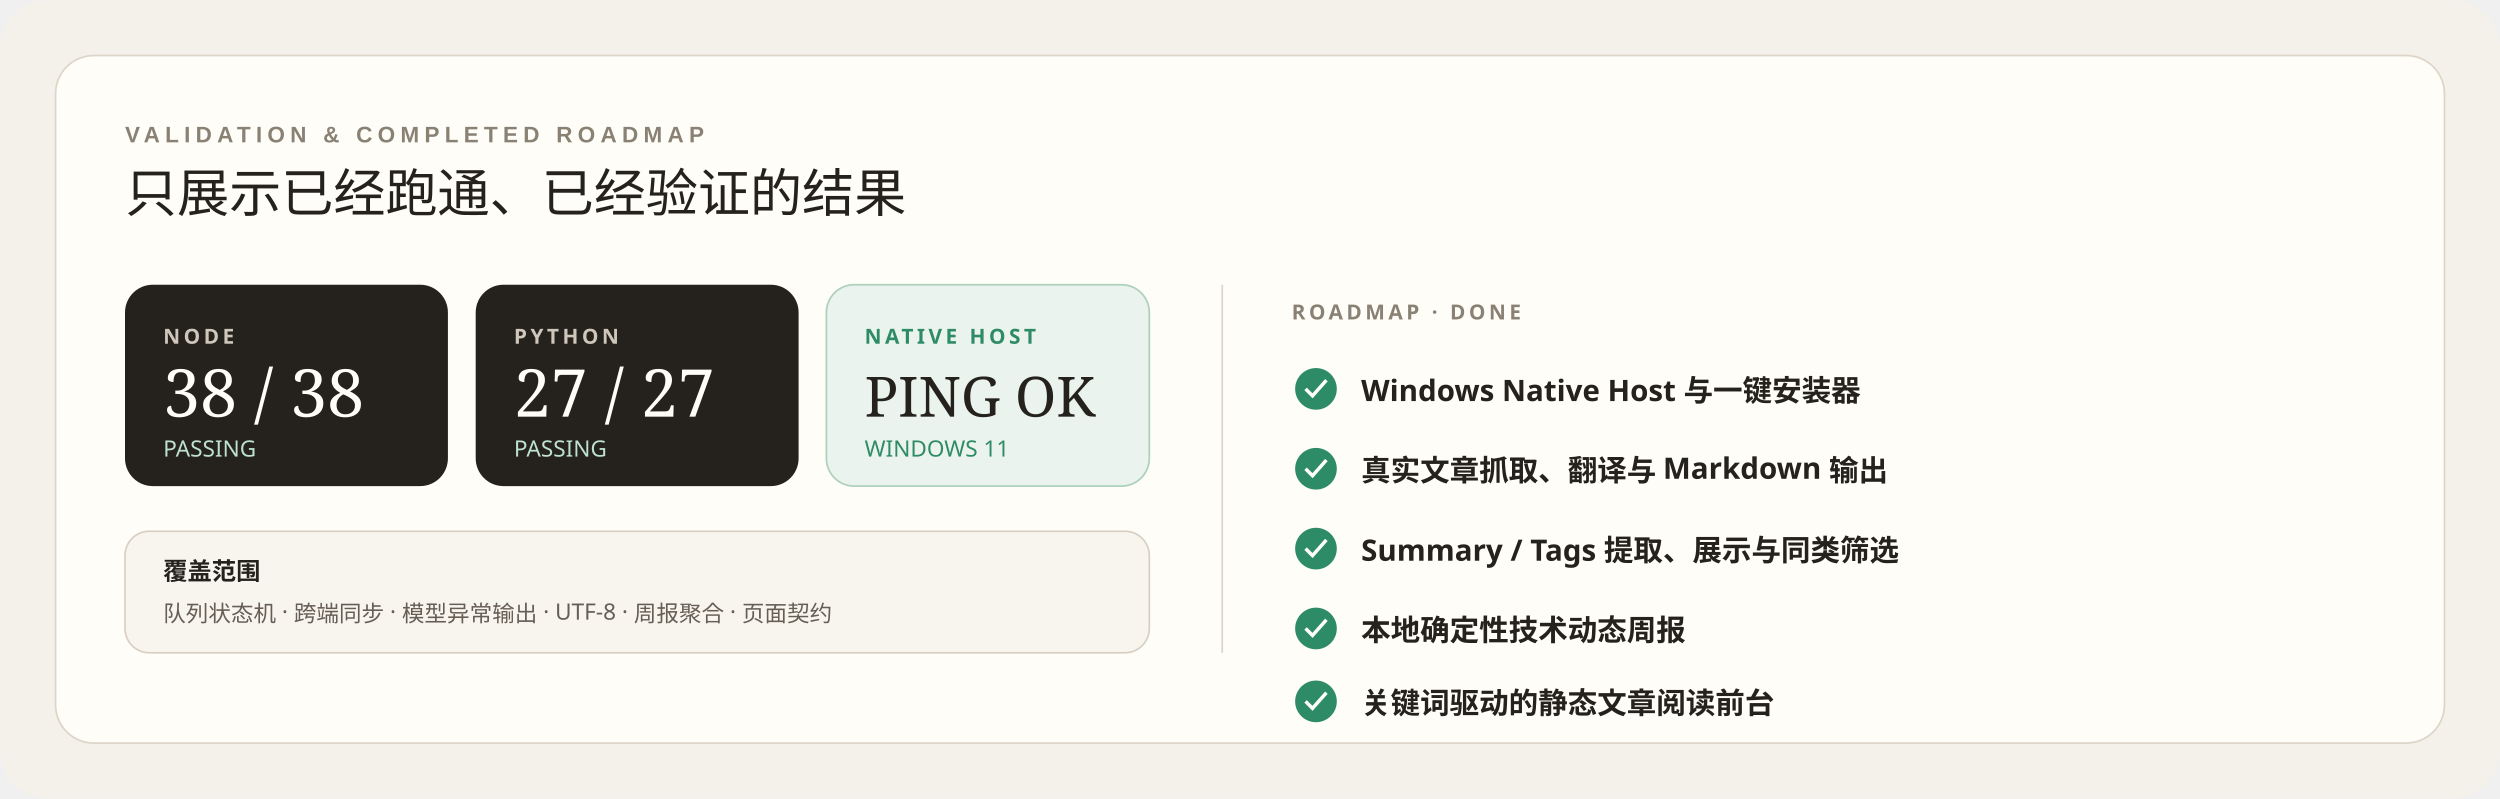
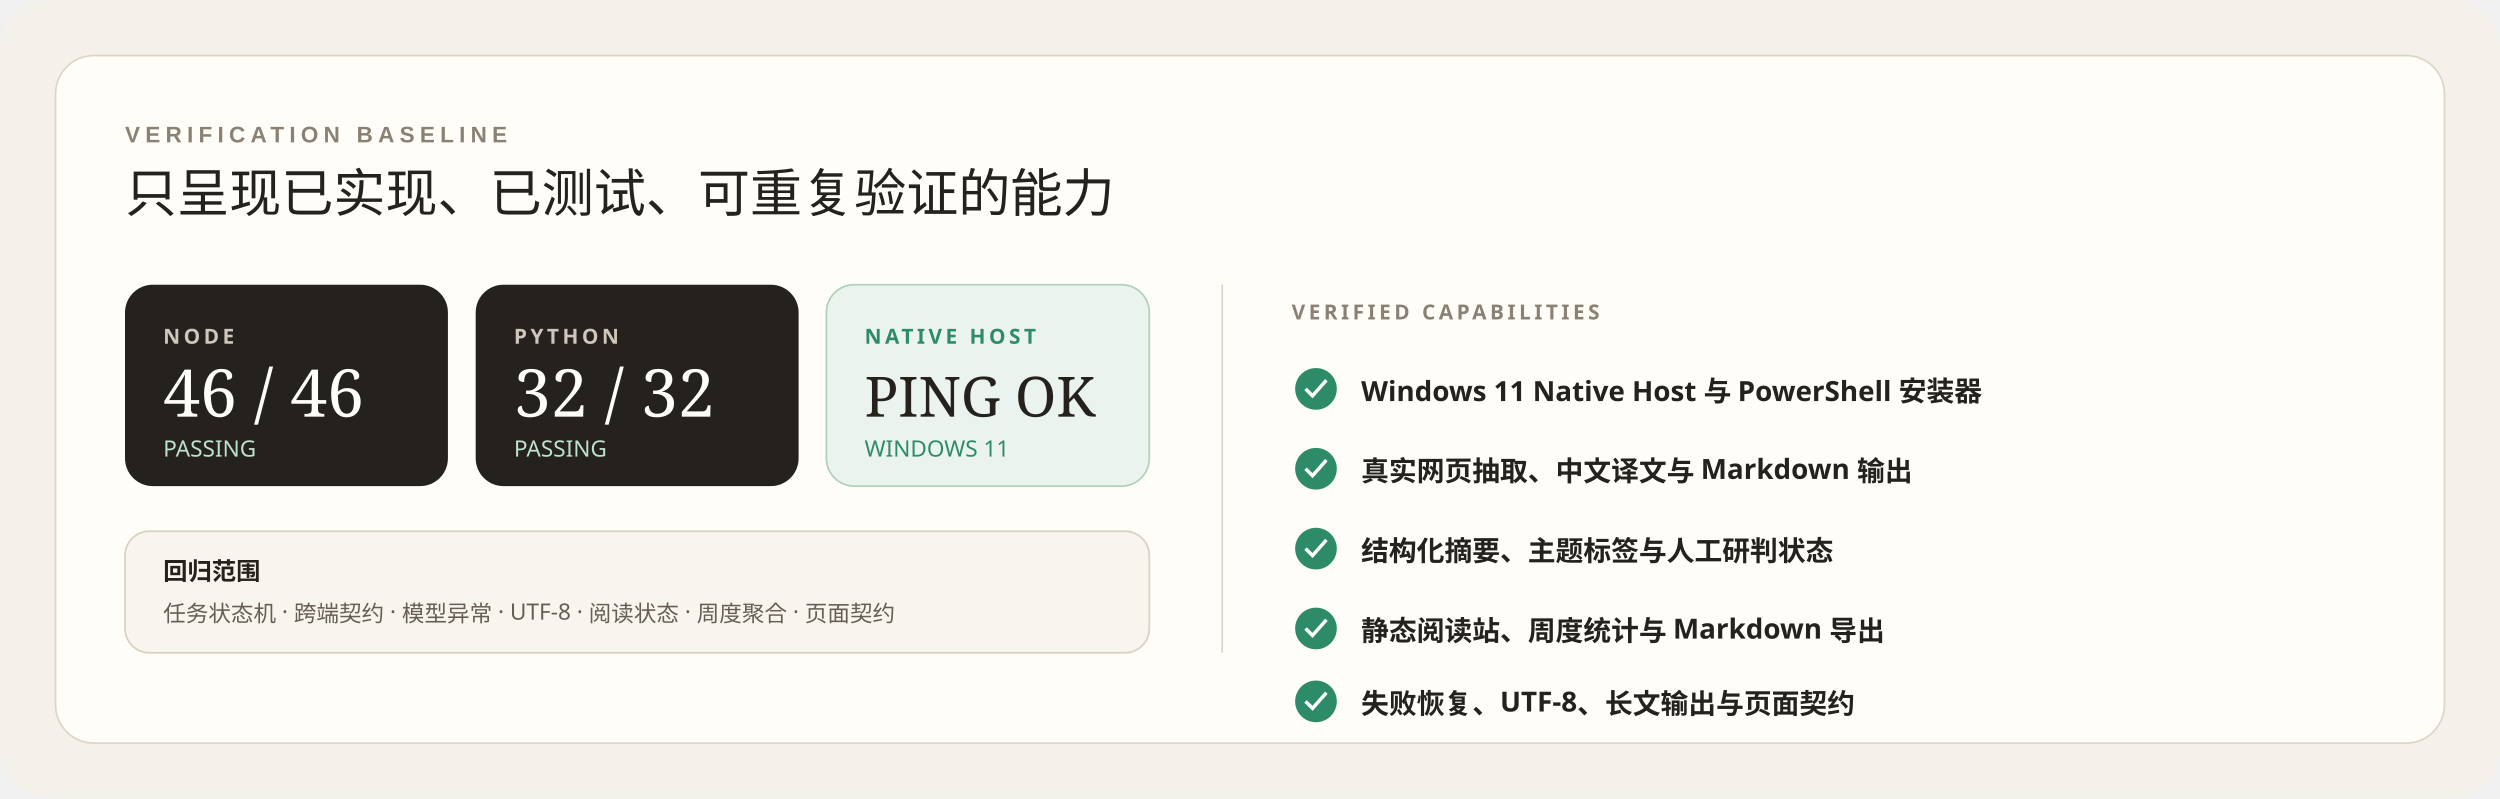
<svg xmlns="http://www.w3.org/2000/svg" width="1440" height="460" viewBox="0 0 1440 460" fill="none">
  <rect width="1440" height="460" rx="28" fill="#F4F1EA" />
  <rect x="32" y="32" width="1376" height="396" rx="22" fill="#FFFDF8" stroke="#DDD5C8" />
-   <text x="72" y="82" fill="#8A8175" font-family="Segoe UI, Arial, sans-serif" font-size="13" font-weight="700" letter-spacing="3">VALIDATION &amp; COMPLETED ROADMAP</text>
-   <text x="72" y="122" fill="#25221E" font-family="Georgia, Microsoft YaHei, serif" font-size="30">只展示已经跑通、已经验证的结果</text>
+   <text x="72" y="82" fill="#8A8175" font-family="Segoe UI, Arial, sans-serif" font-size="13" font-weight="700" letter-spacing="3">VERIFICATION BASELINE</text>
+   <text x="72" y="122" fill="#25221E" font-family="Georgia, Microsoft YaHei, serif" font-size="30">只呈现已实现、已测试、可重复验证的能力</text>
  <g font-family="Segoe UI, PingFang SC, Microsoft YaHei, sans-serif">
    <g transform="translate(72 164)">
      <rect width="186" height="116" rx="16" fill="#25221E" />
      <text x="22" y="34" fill="#CFC7BC" font-size="12" font-weight="700" letter-spacing="2">NODE</text>
-       <text x="22" y="76" fill="#FFFDF8" font-family="Georgia, serif" font-size="38">38 / 38</text>
+       <text x="22" y="76" fill="#FFFDF8" font-family="Georgia, serif" font-size="38">46 / 46</text>
      <text x="22" y="99" fill="#BEE2CB" font-size="13">PASSING</text>
    </g>
    <g transform="translate(274 164)">
      <rect width="186" height="116" rx="16" fill="#25221E" />
      <text x="22" y="34" fill="#CFC7BC" font-size="12" font-weight="700" letter-spacing="2">PYTHON</text>
-       <text x="22" y="76" fill="#FFFDF8" font-family="Georgia, serif" font-size="38">27 / 27</text>
+       <text x="22" y="76" fill="#FFFDF8" font-family="Georgia, serif" font-size="38">32 / 32</text>
      <text x="22" y="99" fill="#BEE2CB" font-size="13">PASSING</text>
    </g>
    <g transform="translate(476 164)">
      <rect width="186" height="116" rx="16" fill="#EAF3ED" stroke="#AED0BC" />
      <text x="22" y="34" fill="#2E8B67" font-size="12" font-weight="700" letter-spacing="2">NATIVE HOST</text>
      <text x="22" y="76" fill="#25221E" font-family="Georgia, serif" font-size="32">PING OK</text>
      <text x="22" y="99" fill="#2E8B67" font-size="13">WINDOWS 11</text>
    </g>
    <line x1="704" y1="164" x2="704" y2="376" stroke="#DDD5C8" />
-     <text x="744" y="184" fill="#8A8175" font-size="12" font-weight="700" letter-spacing="2">ROADMAP · DONE</text>
-     <g fill="#25221E" font-size="17" font-weight="600">
+     <text x="744" y="184" fill="#8A8175" font-size="12" font-weight="700" letter-spacing="2">VERIFIED CAPABILITIES</text>
+     <g fill="#25221E" font-size="16" font-weight="600">
      <circle cx="758" cy="224" r="12" fill="#2E8B67" />
      <path d="M752 224L756 228L764 219" stroke="white" stroke-width="2" fill="none" />
-       <text x="784" y="231">Windows Native Host 与一键安装器</text>
+       <text x="784" y="231">Windows 11 Native Host 与 PowerShell 安装器</text>
      <circle cx="758" cy="270" r="12" fill="#2E8B67" />
      <path d="M752 270L756 274L764 265" stroke="white" stroke-width="2" fill="none" />
-       <text x="784" y="277">真实文章抓取、翻译与 Markdown 输出</text>
+       <text x="784" y="277">真实网页抽取、中文译文与 Markdown 输出</text>
      <circle cx="758" cy="316" r="12" fill="#2E8B67" />
      <path d="M752 316L756 320L764 311" stroke="white" stroke-width="2" fill="none" />
-       <text x="784" y="323">Summary / Tags 提取、展示与同类筛选</text>
+       <text x="784" y="323">结构化摘要、主题标签与人工研判状态</text>
      <circle cx="758" cy="362" r="12" fill="#2E8B67" />
      <path d="M752 362L756 366L764 357" stroke="white" stroke-width="2" fill="none" />
-       <text x="784" y="369">本地确定性技术动态周报</text>
+       <text x="784" y="369">静态阅读站、周度统计与 Markdown 导出</text>
      <circle cx="758" cy="404" r="12" fill="#2E8B67" />
      <path d="M752 404L756 408L764 399" stroke="white" stroke-width="2" fill="none" />
-       <text x="784" y="411">关键词驱动的静态文章阅读前台</text>
+       <text x="784" y="411">失败恢复、UTF-8、长文输出与页面契约</text>
    </g>
    <rect x="72" y="306" width="590" height="70" rx="14" fill="#F8F5EE" stroke="#D9D0C3" />
-     <text x="94" y="334" fill="#25221E" font-size="14" font-weight="700">覆盖范围</text>
-     <text x="94" y="358" fill="#665E54" font-size="13">队列状态机 · 跨端同步 · 模型异常输出 · UTF-8 · 周报聚合 · 页面契约</text>
+     <text x="94" y="334" fill="#25221E" font-size="14" font-weight="700">回归范围</text>
+     <text x="94" y="358" fill="#665E54" font-size="13">任务状态机 · 跨端契约 · 模型异常 · UTF-8 · 阅读状态 · 周度聚合 · 页面契约</text>
  </g>
</svg>
